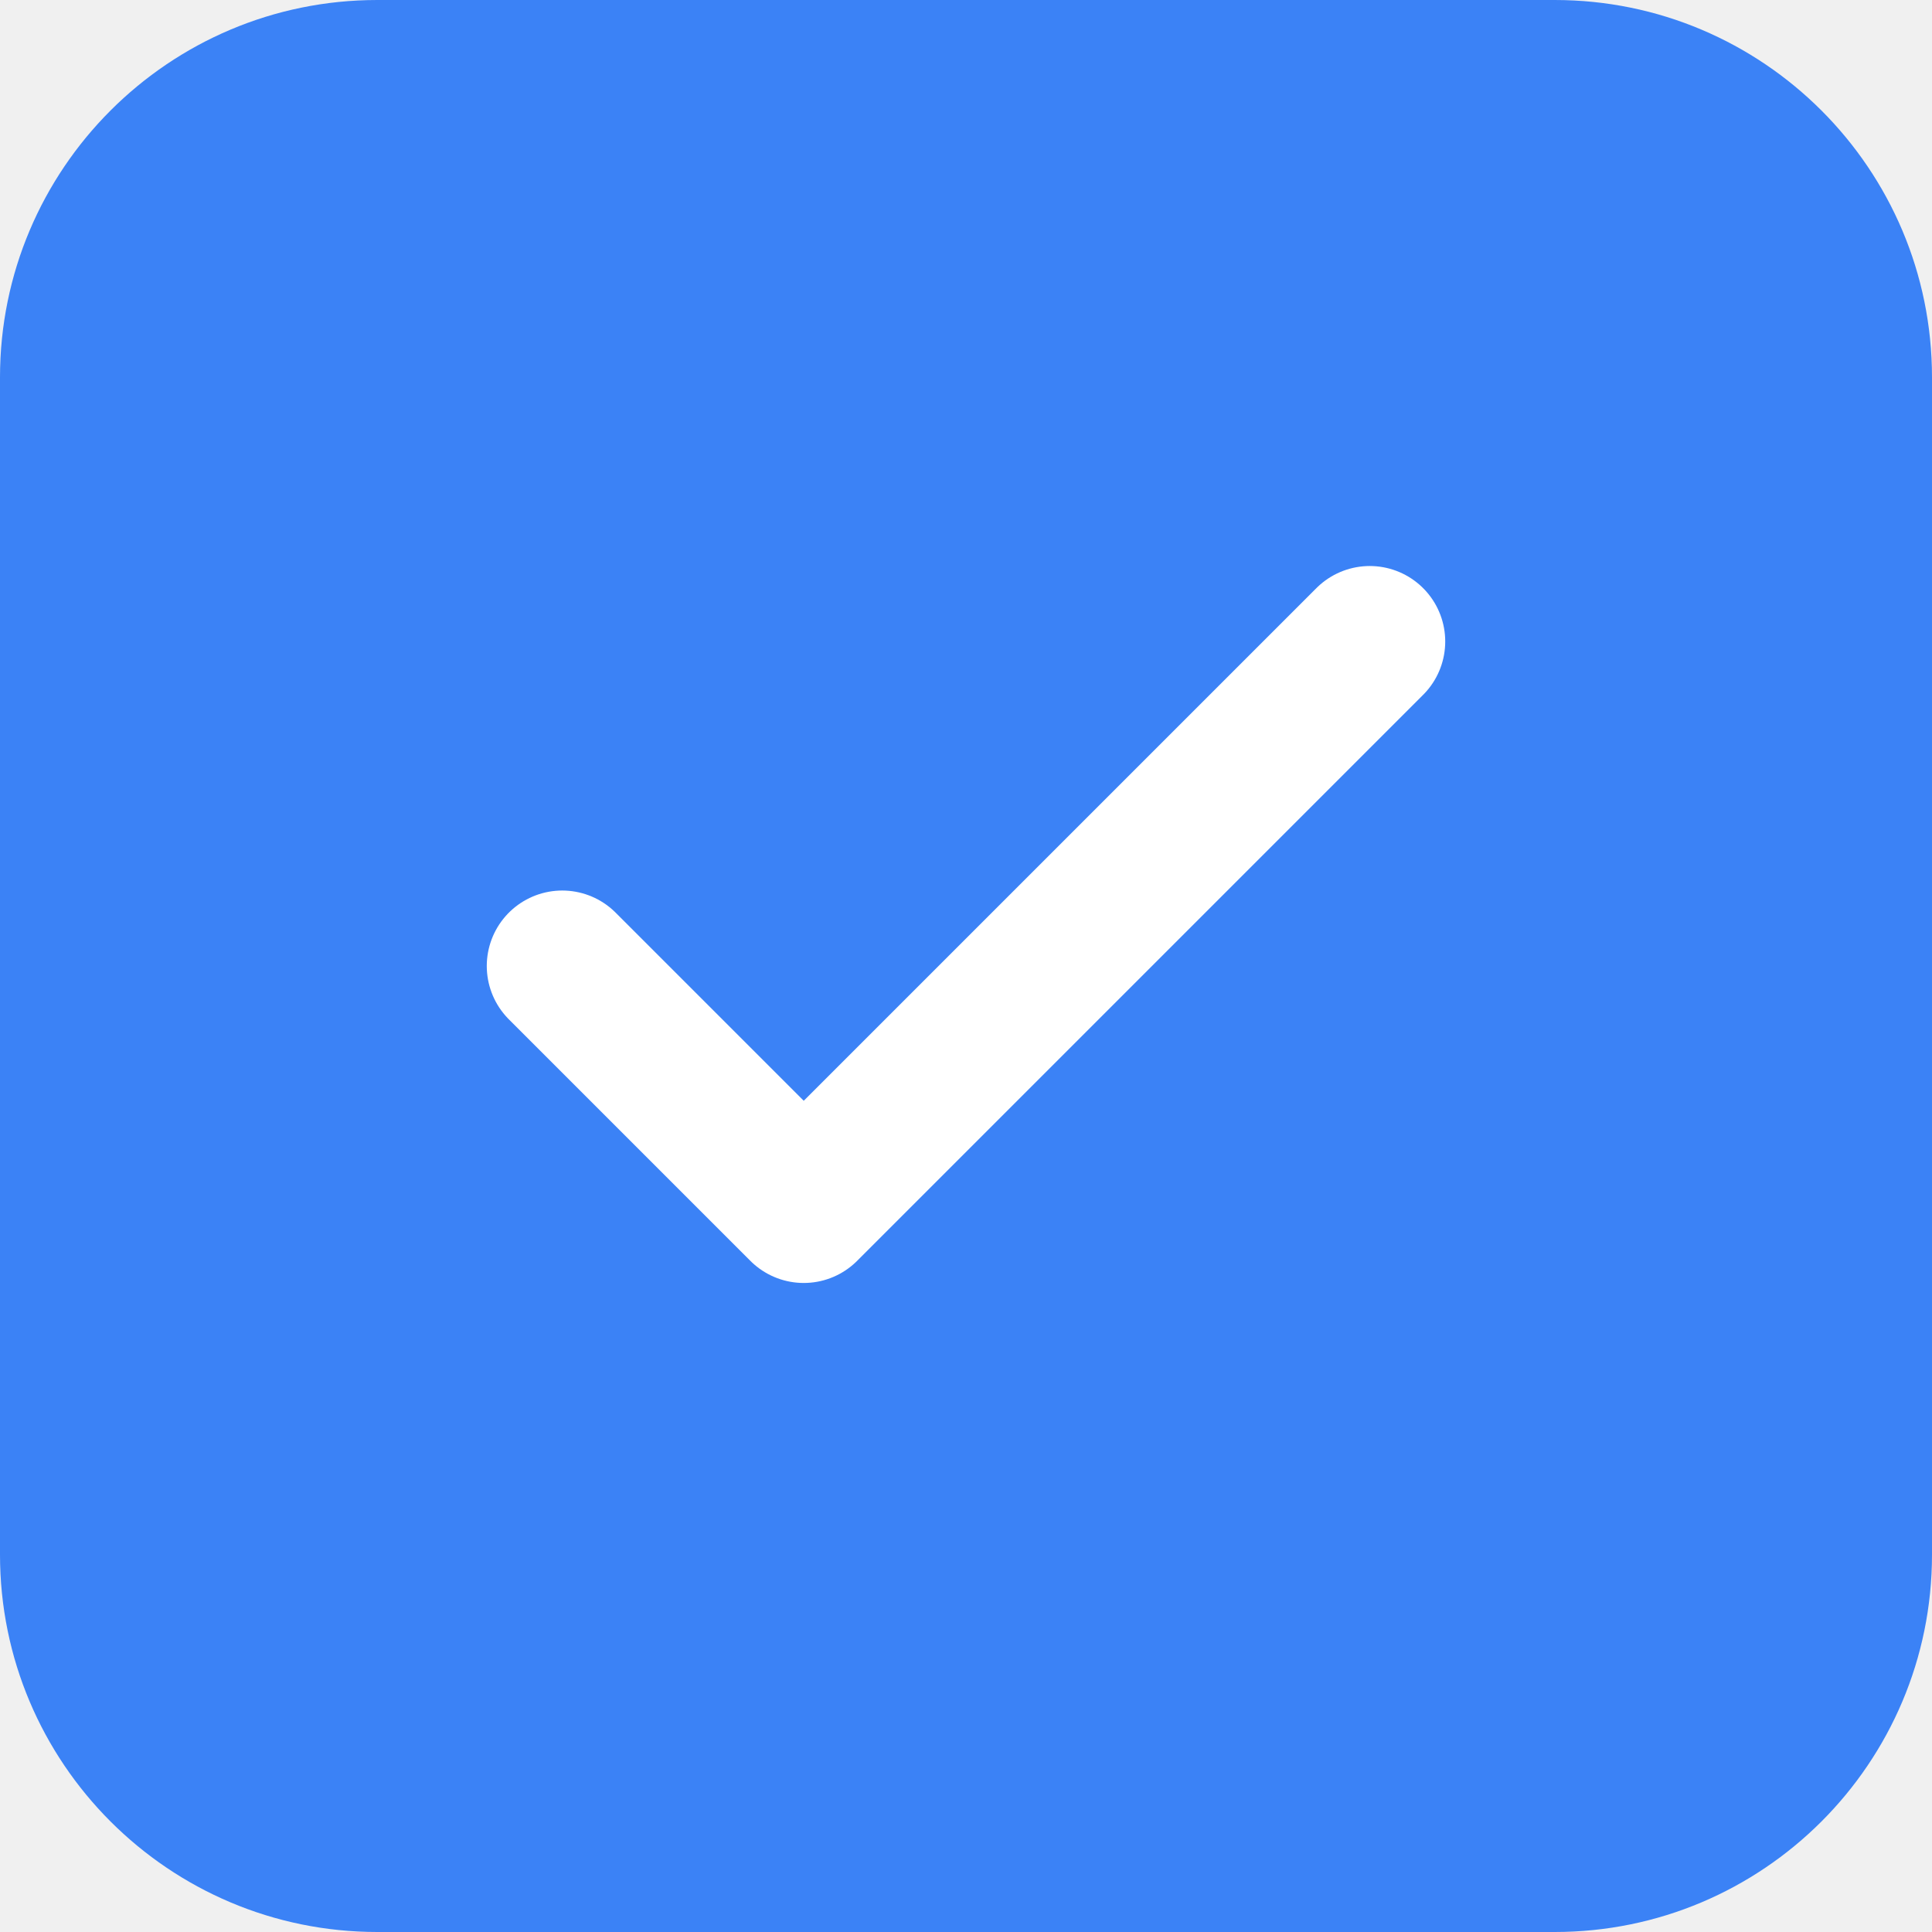
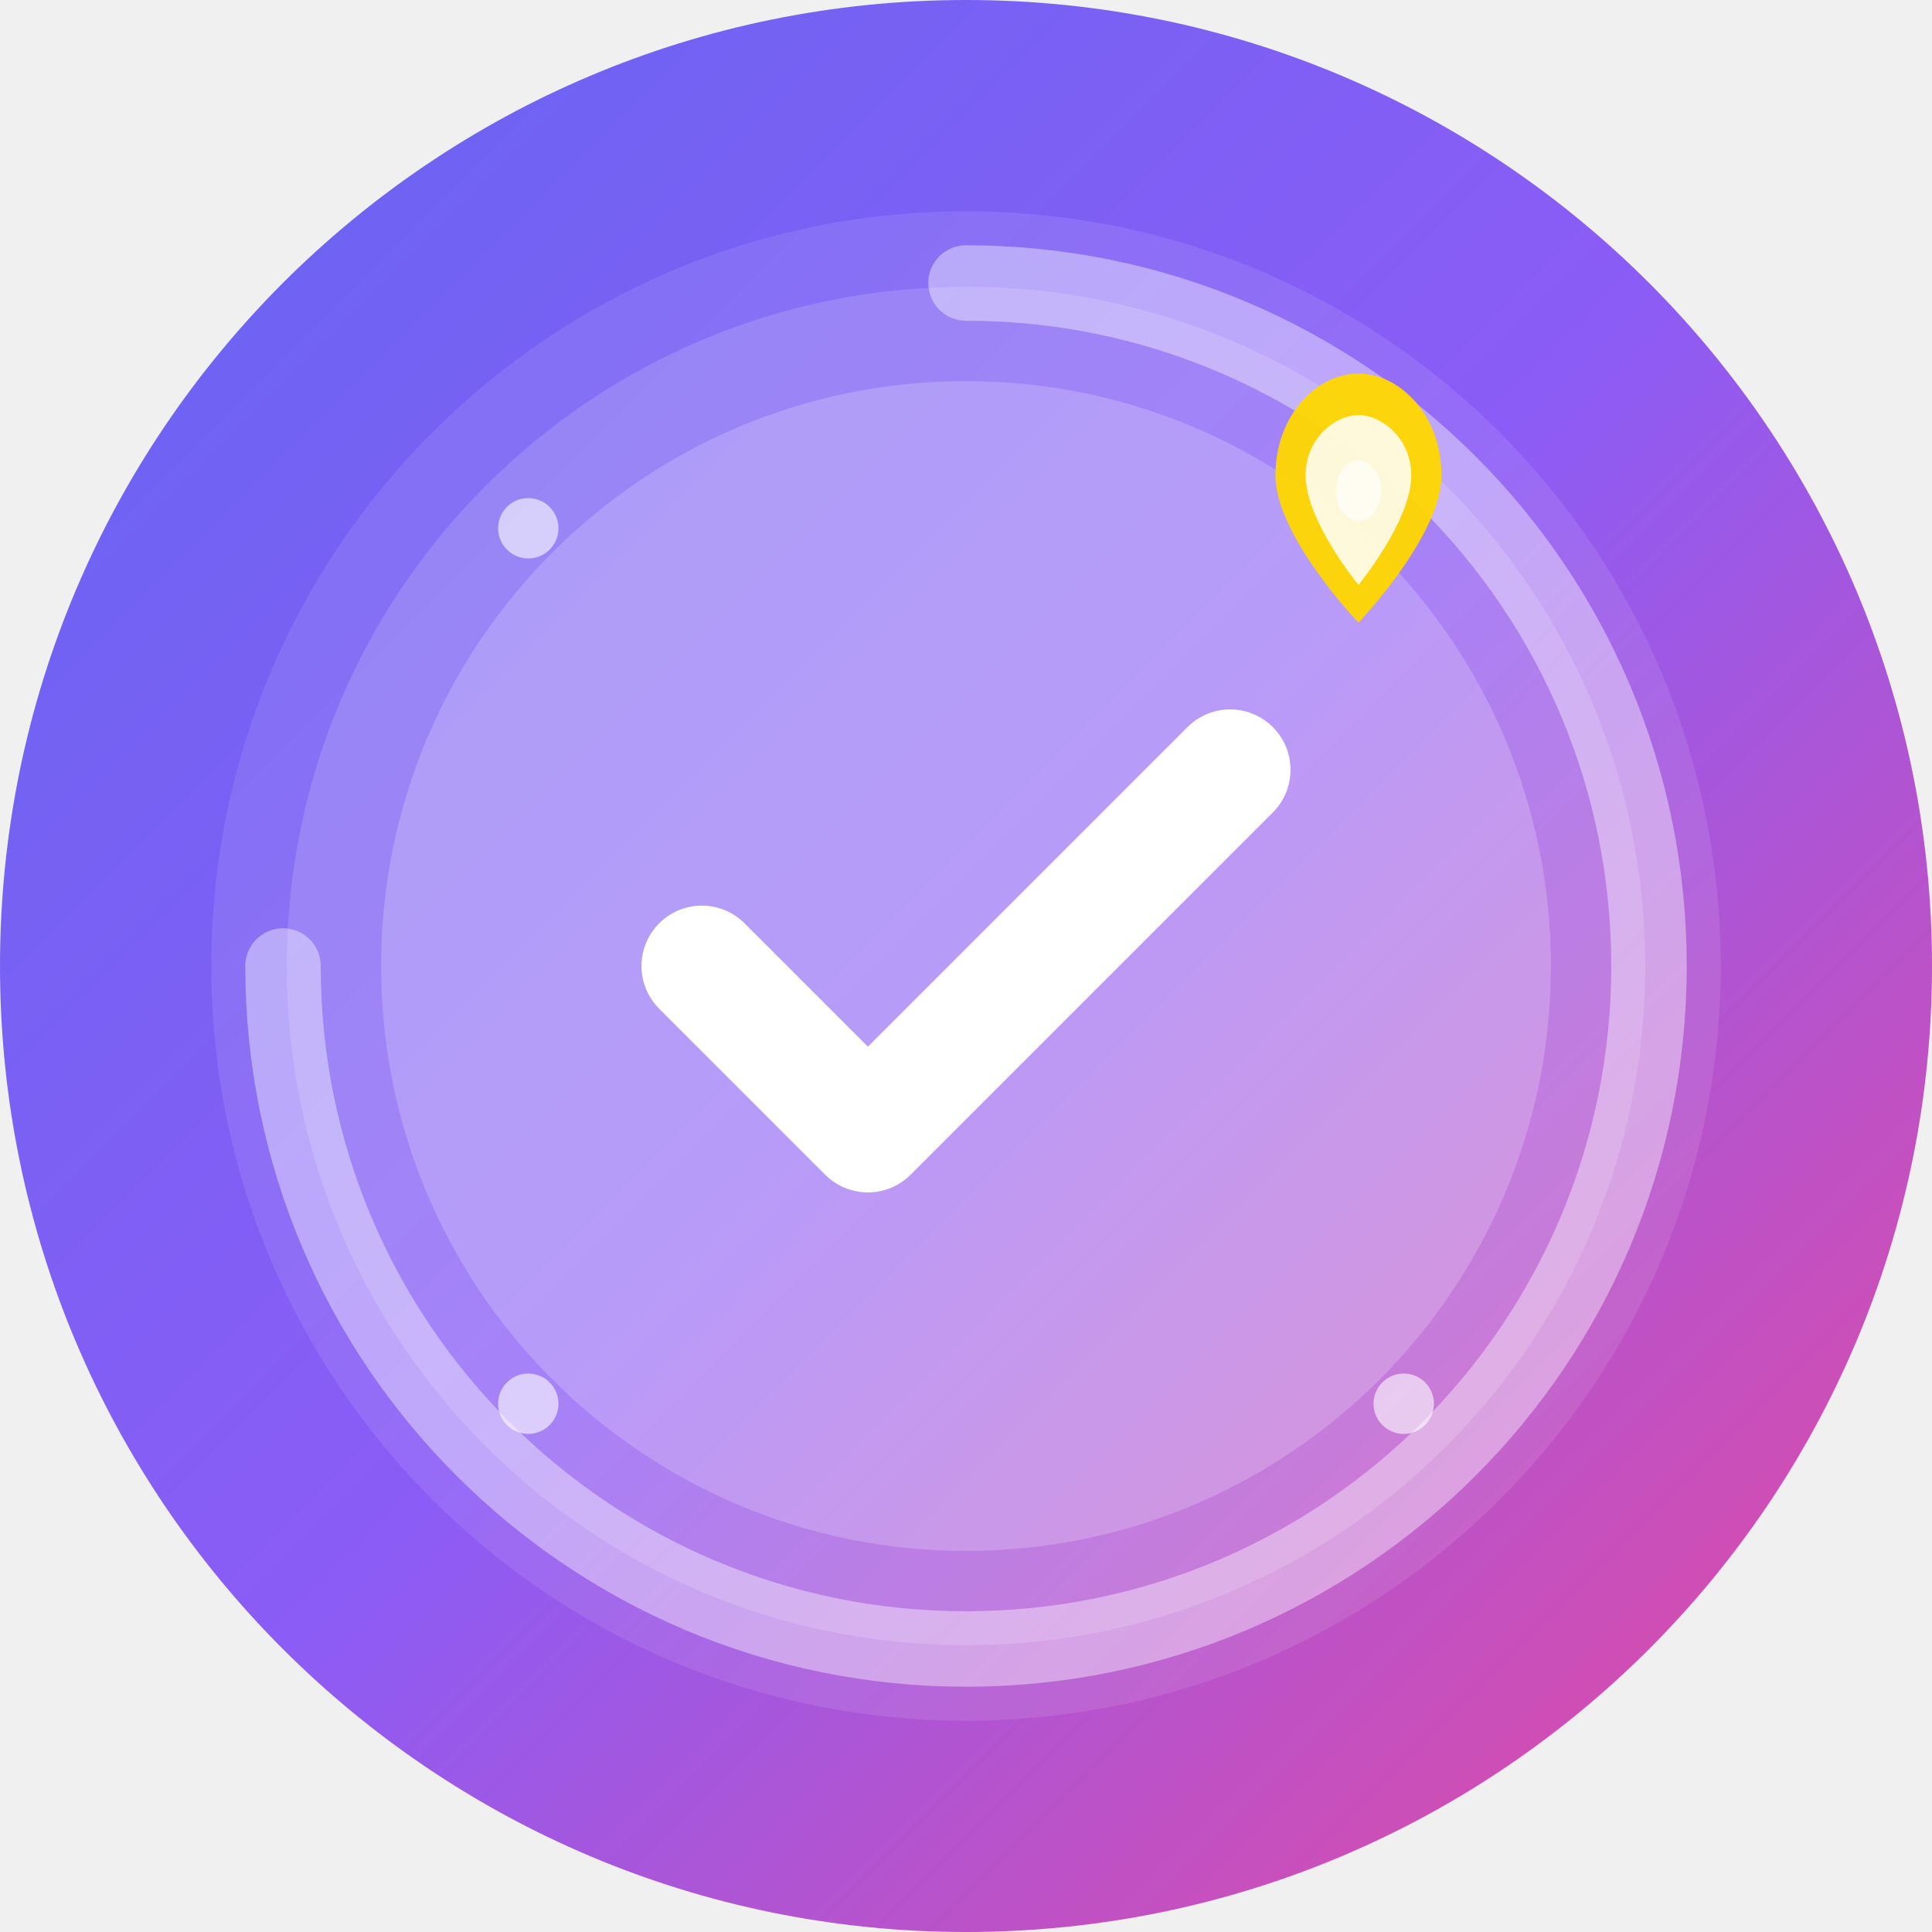
- <svg xmlns="http://www.w3.org/2000/svg" viewBox="0 0 512 512" fill="none">
-   <rect width="512" height="512" rx="100" fill="#3B82F6" />
-   <path d="M149 256L213 320L363 170" stroke="white" stroke-width="40" stroke-linecap="round" stroke-linejoin="round" />
+ <svg xmlns="http://www.w3.org/2000/svg" width="512" height="512" viewBox="0 0 512 512" fill="none">
+   <circle cx="256" cy="256" r="256" fill="url(#gradient1)" />
+   <circle cx="256" cy="256" r="200" fill="white" opacity="0.1" />
+   <circle cx="256" cy="256" r="180" fill="white" opacity="0.15" />
+   <circle cx="256" cy="256" r="155" fill="white" opacity="0.2" />
+   <path d="M186 256L230 300L326 204" stroke="white" stroke-width="32" stroke-linecap="round" stroke-linejoin="round" />
+   <path d="M256 75 A181 181 0 1 1 75 256" stroke="white" stroke-width="20" stroke-linecap="round" opacity="0.4" fill="none" />
+   <g transform="translate(360, 110)">
+     <path d="M0 55C0 55 -22 32 -22 16C-22 0 -11 -11 0 -11C11 -11 22 0 22 16C22 32 0 55 0 55Z" fill="#FFD700" opacity="0.95" />
+     <path d="M0 45C0 45 -14 28 -14 16C-14 6 -6 0 0 0C6 0 14 6 14 16C14 28 0 45 0 45Z" fill="#FFF" opacity="0.85" />
+     <ellipse cx="0" cy="20" rx="6" ry="8" fill="#FFF" opacity="0.6" />
+   </g>
+   <circle cx="140" cy="140" r="8" fill="white" opacity="0.6" />
+   <circle cx="372" cy="372" r="8" fill="white" opacity="0.6" />
+   <circle cx="140" cy="372" r="8" fill="white" opacity="0.6" />
+   <defs>
+     <linearGradient id="gradient1" x1="0%" y1="0%" x2="100%" y2="100%">
+       <stop offset="0%" style="stop-color:#6366F1;stop-opacity:1" />
+       <stop offset="50%" style="stop-color:#8B5CF6;stop-opacity:1" />
+       <stop offset="100%" style="stop-color:#EC4899;stop-opacity:1" />
+     </linearGradient>
+   </defs>
</svg>
